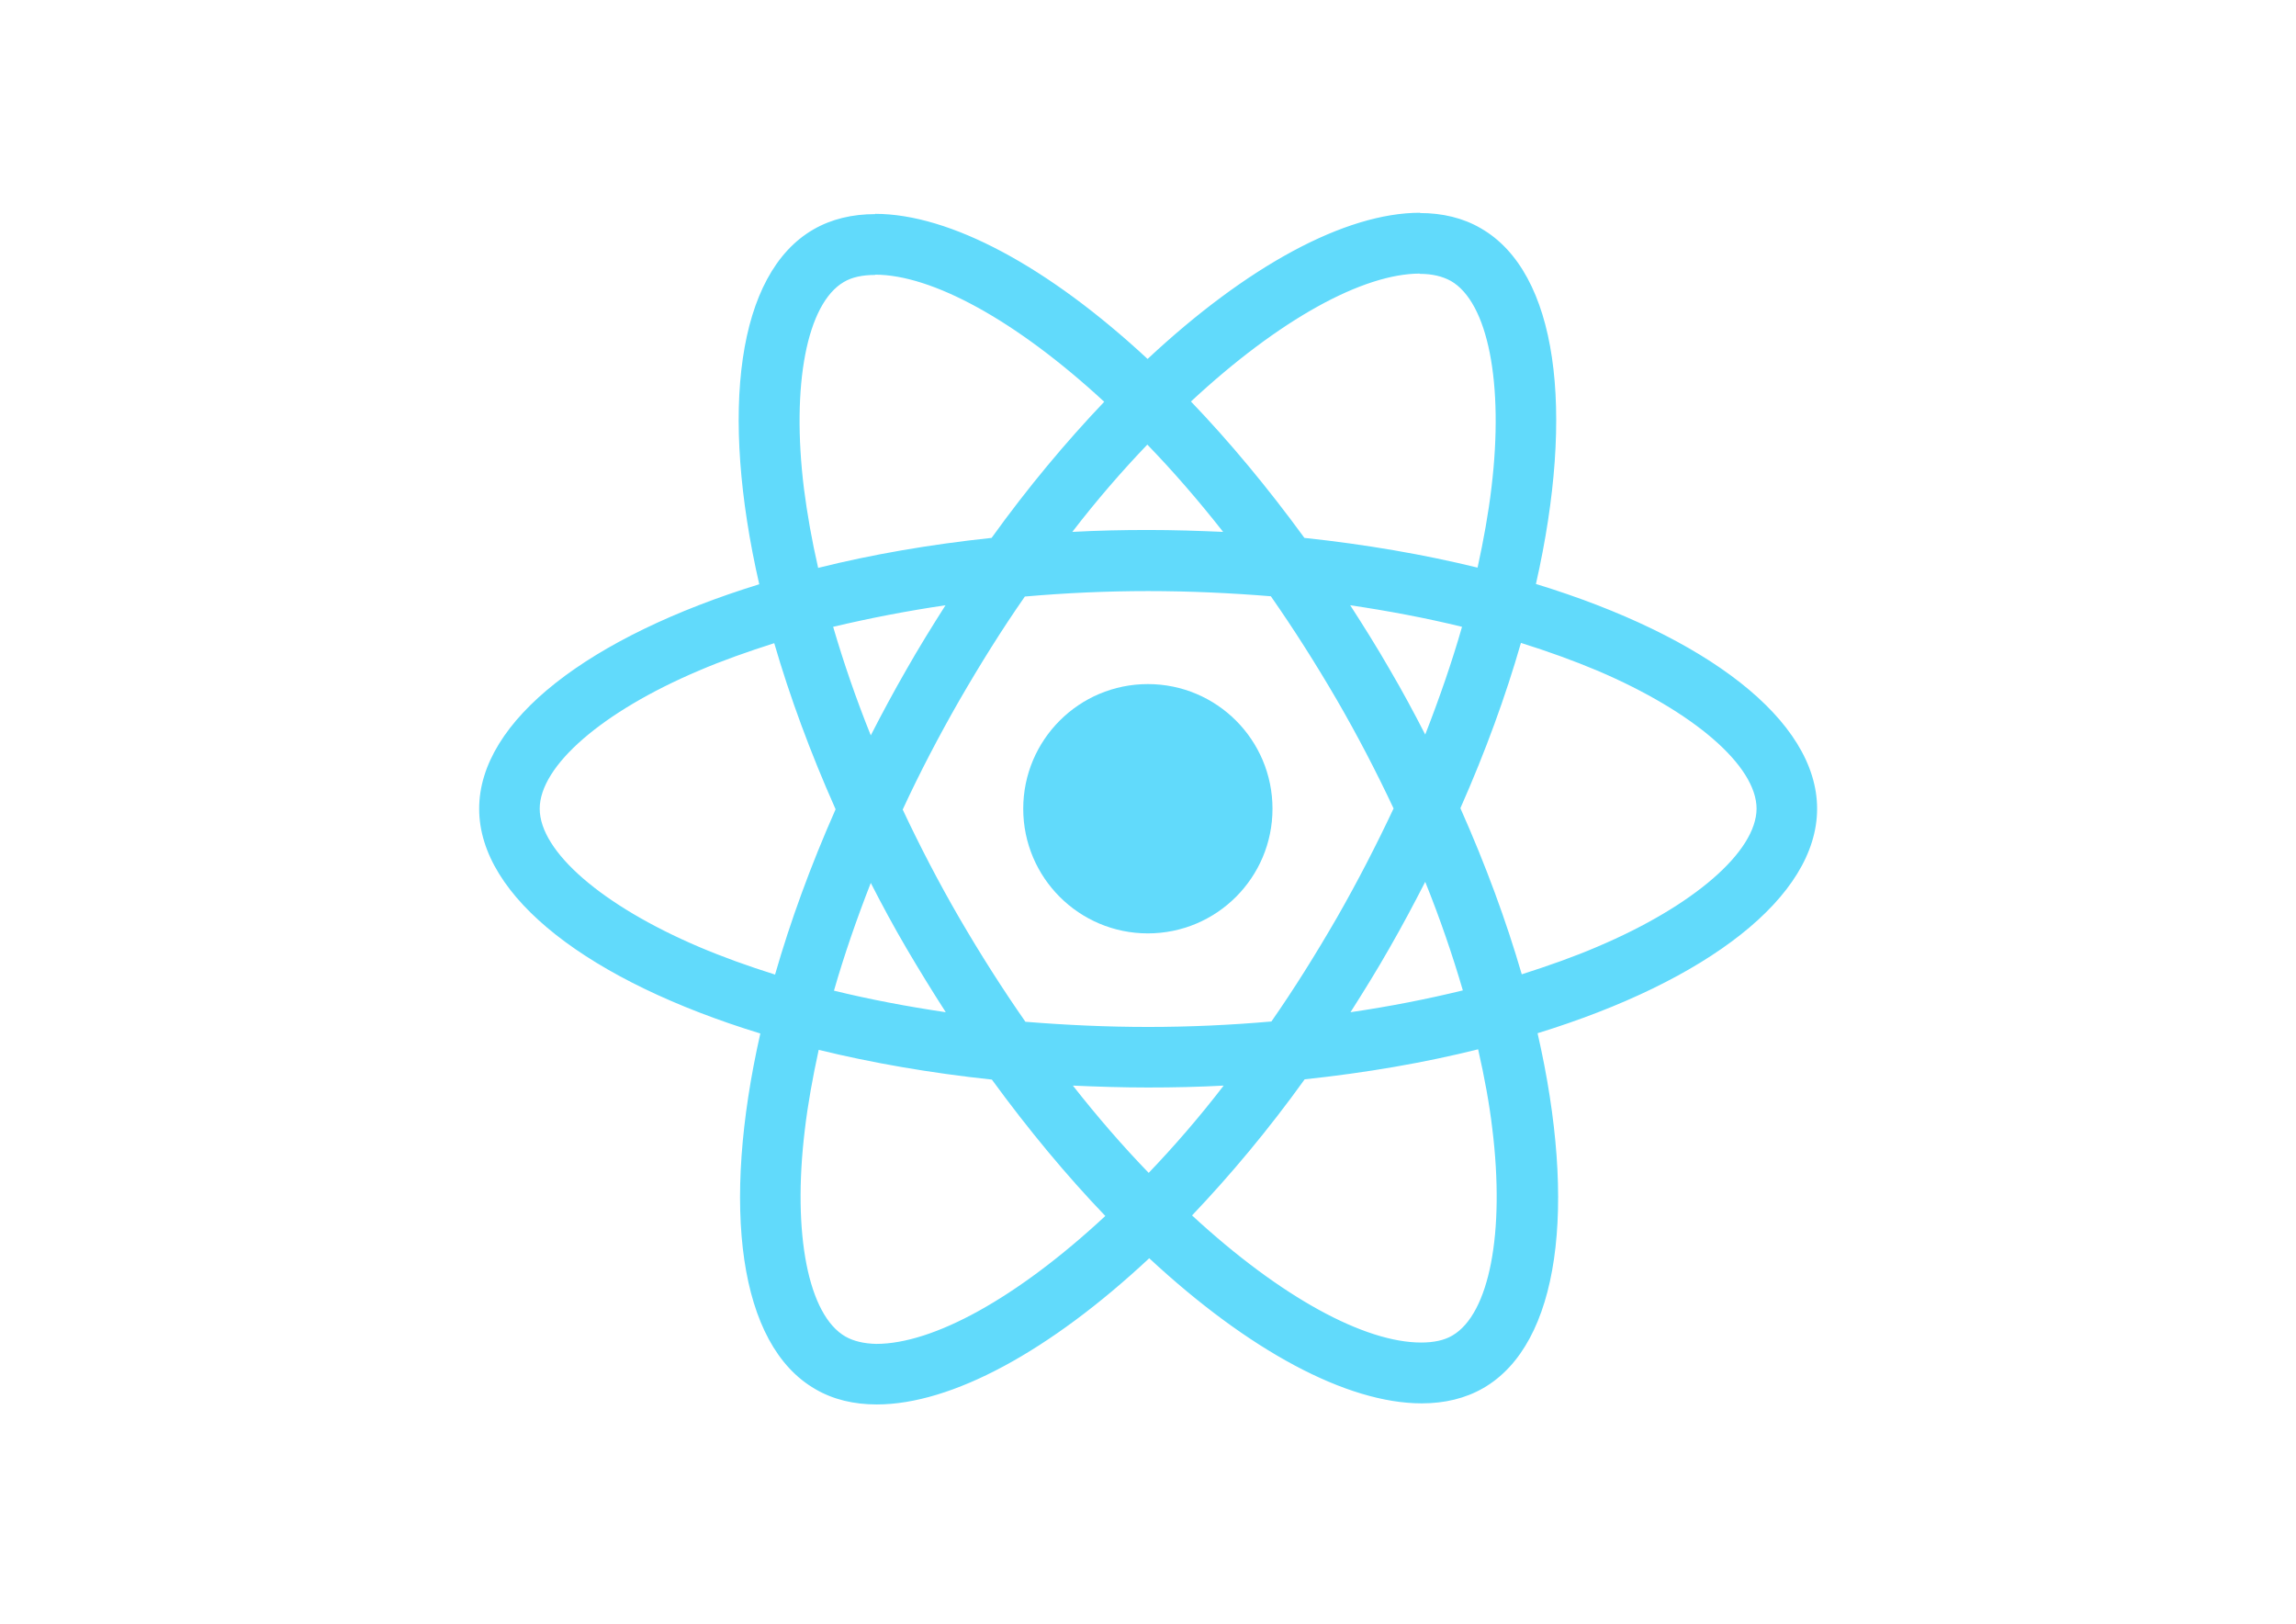
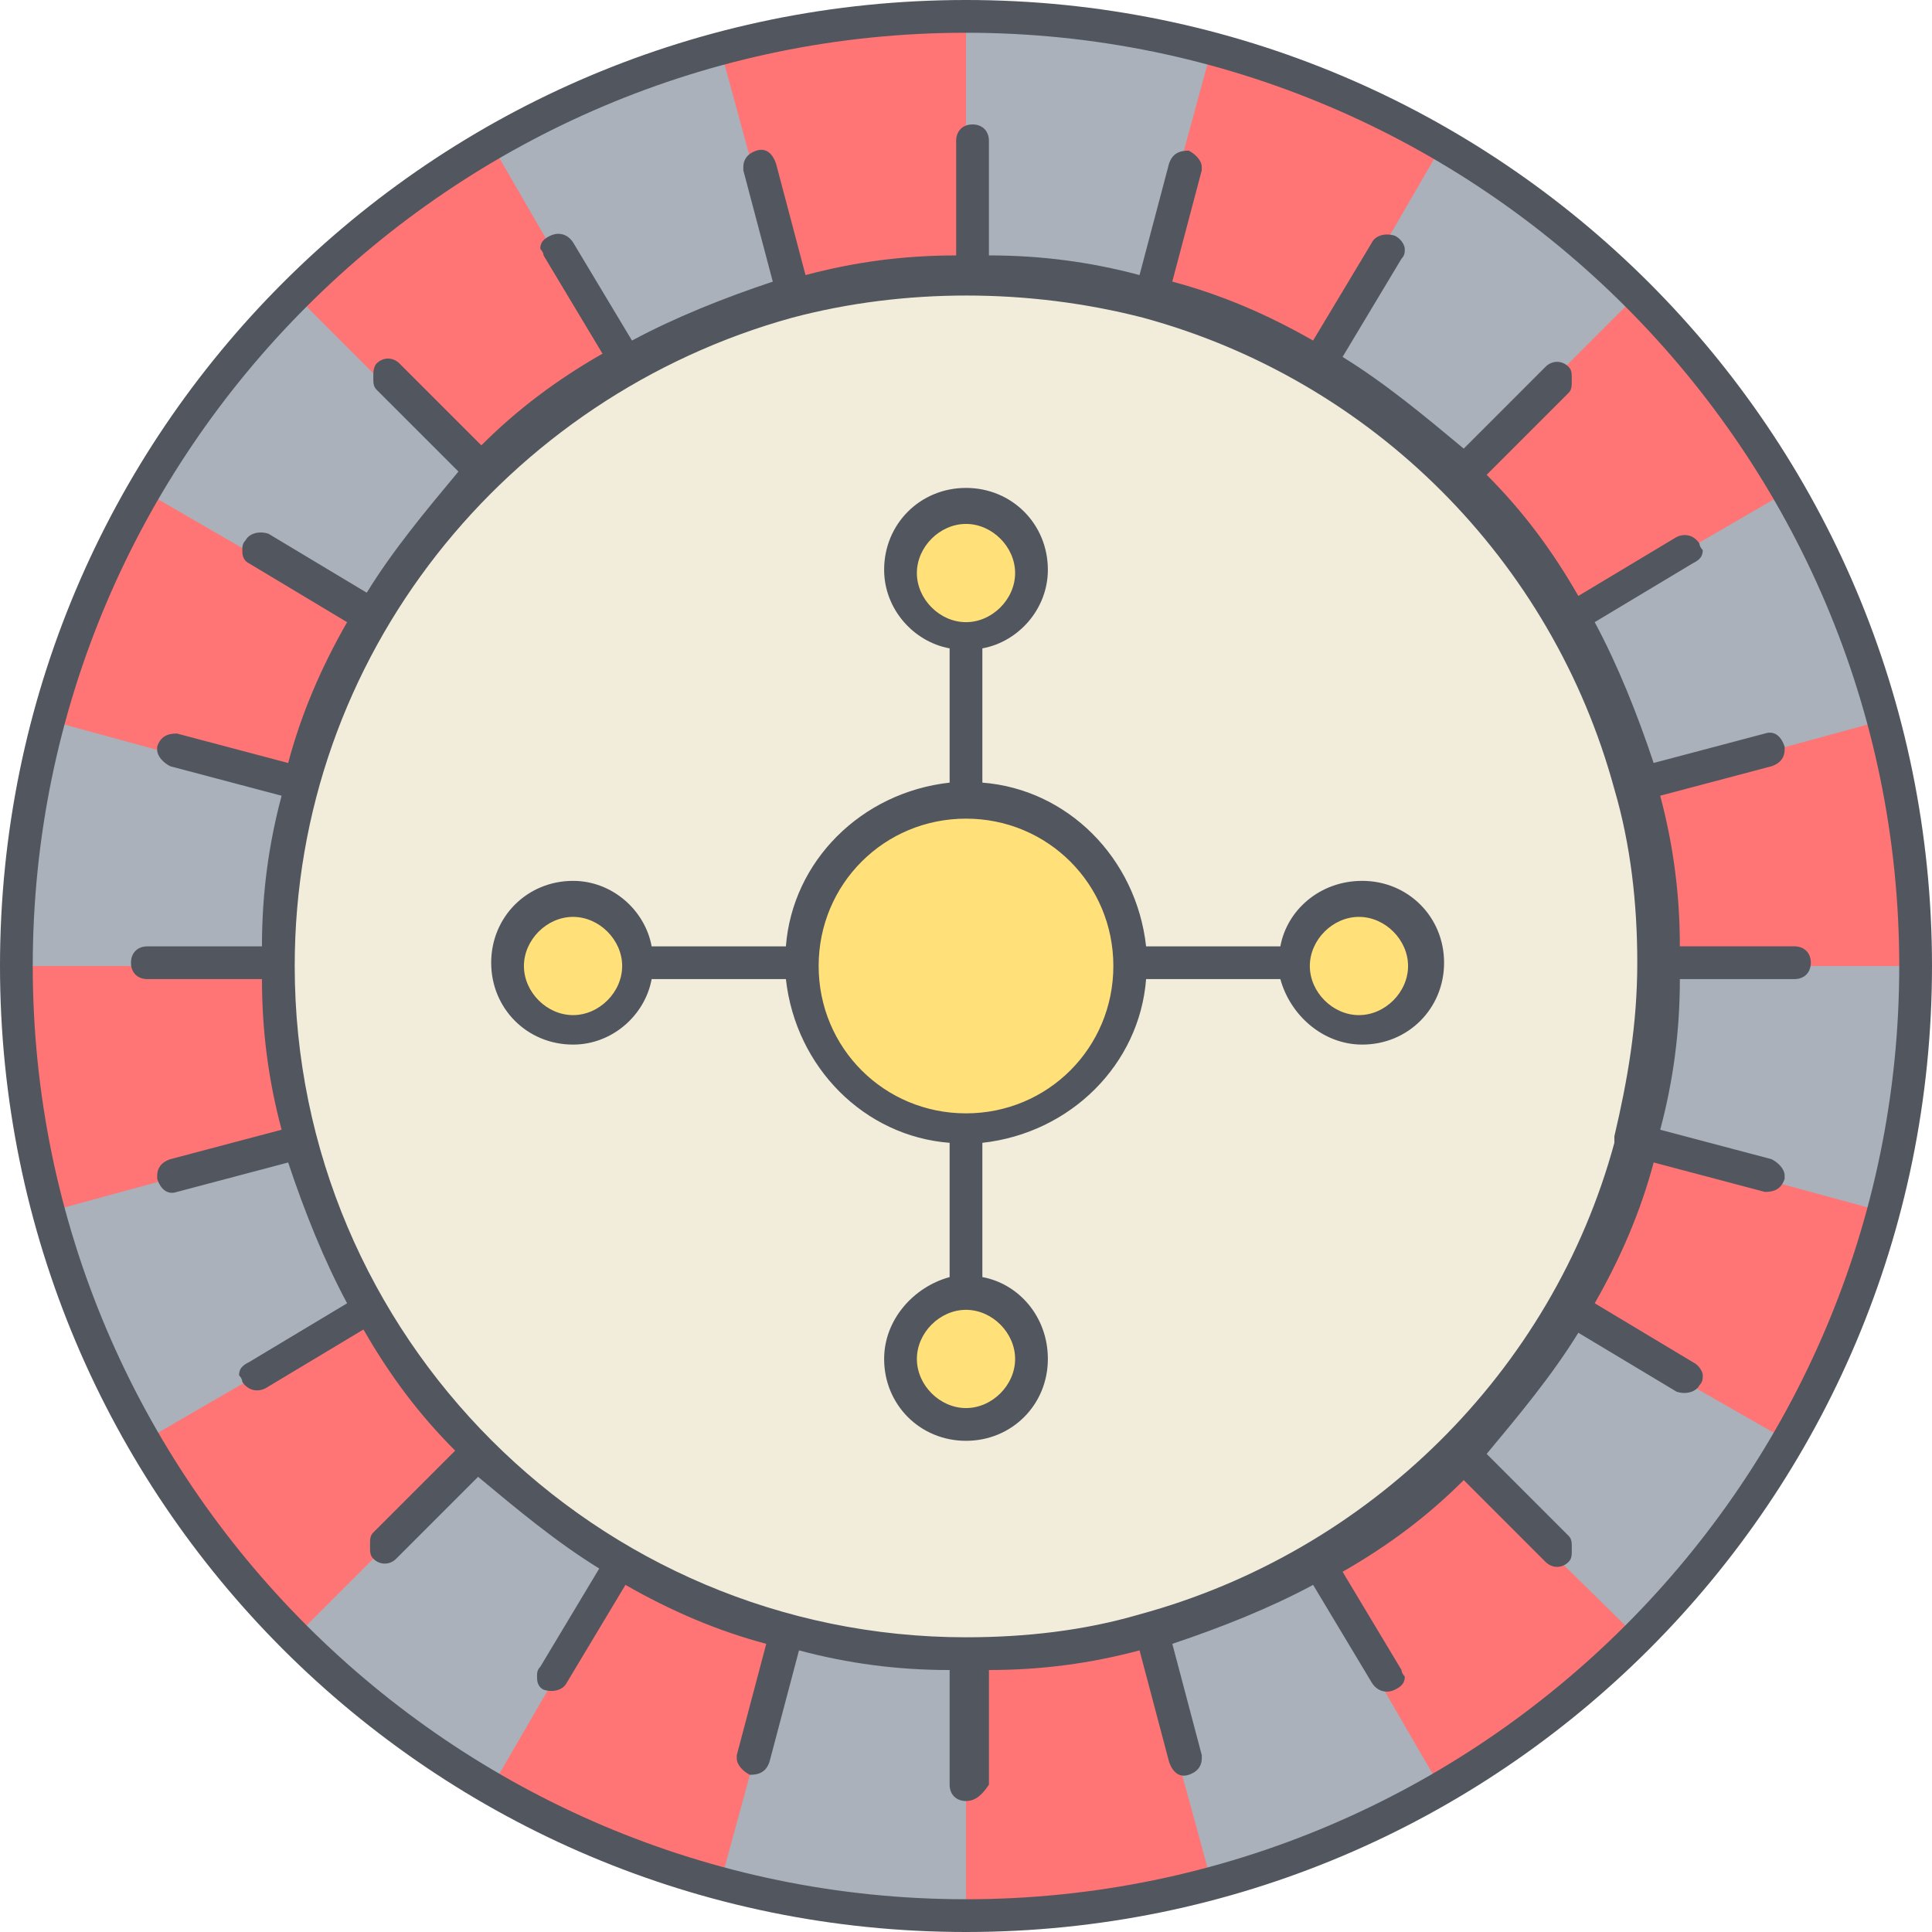
- <svg xmlns="http://www.w3.org/2000/svg" viewBox="0 0 841.9 595.3">
-   <g fill="#61DAFB">
-     <path d="M666.3 296.5c0-32.5-40.7-63.3-103.1-82.4 14.4-63.6 8-114.2-20.2-130.4-6.5-3.8-14.1-5.6-22.4-5.6v22.3c4.6 0 8.3.9 11.4 2.6 13.6 7.8 19.5 37.5 14.9 75.7-1.1 9.4-2.9 19.3-5.1 29.4-19.6-4.8-41-8.5-63.5-10.9-13.5-18.5-27.5-35.3-41.6-50 32.6-30.3 63.2-46.9 84-46.9V78c-27.5 0-63.5 19.6-99.9 53.6-36.4-33.8-72.4-53.2-99.9-53.2v22.3c20.7 0 51.4 16.5 84 46.6-14 14.7-28 31.4-41.3 49.9-22.6 2.4-44 6.1-63.6 11-2.3-10-4-19.7-5.2-29-4.7-38.2 1.1-67.9 14.6-75.8 3-1.8 6.9-2.6 11.5-2.6V78.5c-8.4 0-16 1.8-22.6 5.6-28.1 16.2-34.4 66.7-19.9 130.1-62.2 19.2-102.7 49.9-102.7 82.3 0 32.5 40.7 63.3 103.1 82.4-14.4 63.6-8 114.2 20.2 130.4 6.5 3.8 14.1 5.6 22.5 5.6 27.5 0 63.5-19.6 99.9-53.6 36.4 33.8 72.4 53.2 99.9 53.2 8.4 0 16-1.8 22.6-5.6 28.1-16.2 34.4-66.7 19.9-130.1 62-19.1 102.5-49.9 102.5-82.3zm-130.2-66.7c-3.7 12.9-8.3 26.2-13.5 39.5-4.1-8-8.4-16-13.1-24-4.6-8-9.5-15.8-14.4-23.4 14.2 2.1 27.9 4.7 41 7.9zm-45.8 106.5c-7.8 13.5-15.8 26.3-24.1 38.2-14.9 1.3-30 2-45.2 2-15.1 0-30.2-.7-45-1.9-8.3-11.9-16.4-24.6-24.2-38-7.6-13.1-14.5-26.4-20.8-39.8 6.2-13.4 13.2-26.8 20.7-39.9 7.8-13.5 15.8-26.3 24.1-38.2 14.9-1.3 30-2 45.2-2 15.1 0 30.2.7 45 1.9 8.3 11.9 16.4 24.6 24.2 38 7.6 13.1 14.5 26.4 20.8 39.8-6.3 13.4-13.2 26.8-20.7 39.9zm32.3-13c5.4 13.4 10 26.8 13.8 39.8-13.1 3.2-26.9 5.9-41.2 8 4.9-7.7 9.8-15.6 14.4-23.7 4.6-8 8.9-16.1 13-24.1zM421.2 430c-9.3-9.6-18.6-20.3-27.8-32 9 .4 18.2.7 27.5.7 9.4 0 18.7-.2 27.8-.7-9 11.7-18.3 22.4-27.5 32zm-74.4-58.9c-14.2-2.1-27.9-4.7-41-7.9 3.7-12.9 8.3-26.2 13.5-39.5 4.1 8 8.4 16 13.1 24 4.7 8 9.5 15.8 14.4 23.4zM420.7 163c9.3 9.6 18.6 20.3 27.8 32-9-.4-18.2-.7-27.5-.7-9.4 0-18.7.2-27.8.7 9-11.7 18.3-22.4 27.5-32zm-74 58.9c-4.9 7.7-9.8 15.6-14.4 23.7-4.6 8-8.9 16-13 24-5.4-13.4-10-26.8-13.8-39.8 13.1-3.1 26.9-5.8 41.2-7.9zm-90.5 125.2c-35.4-15.1-58.3-34.9-58.3-50.6 0-15.7 22.9-35.6 58.3-50.6 8.6-3.7 18-7 27.7-10.1 5.7 19.6 13.2 40 22.5 60.9-9.2 20.8-16.6 41.1-22.2 60.6-9.9-3.1-19.3-6.5-28-10.2zM310 490c-13.6-7.8-19.5-37.5-14.9-75.7 1.1-9.4 2.9-19.3 5.1-29.4 19.6 4.8 41 8.5 63.5 10.9 13.5 18.5 27.5 35.3 41.6 50-32.6 30.3-63.2 46.9-84 46.9-4.5-.1-8.3-1-11.3-2.7zm237.2-76.2c4.7 38.2-1.1 67.9-14.6 75.8-3 1.8-6.9 2.6-11.5 2.6-20.7 0-51.4-16.5-84-46.6 14-14.7 28-31.4 41.3-49.9 22.6-2.4 44-6.1 63.6-11 2.3 10.1 4.1 19.8 5.2 29.1zm38.5-66.7c-8.6 3.7-18 7-27.7 10.1-5.7-19.6-13.2-40-22.5-60.9 9.2-20.8 16.6-41.1 22.2-60.6 9.9 3.1 19.3 6.5 28.1 10.2 35.4 15.1 58.3 34.9 58.3 50.6-.1 15.7-23 35.6-58.4 50.6zM320.8 78.4z" />
-     <circle cx="420.9" cy="296.5" r="45.7" />
-     <path d="M520.5 78.1z" />
+ <svg xmlns="http://www.w3.org/2000/svg" version="1.1" id="Layer_1" x="0px" y="0px" viewBox="0 0 503.467 503.467" style="enable-background:new 0 0 503.467 503.467;" xml:space="preserve">
+   <g transform="translate(1 1)">
+     <path style="fill:#FF7474;" d="M250.733,3.267C387.267,3.267,498.2,114.2,498.2,250.733S387.267,498.2,250.733,498.2   S3.267,387.267,3.267,250.733S114.2,3.267,250.733,3.267 M296.813,77.507c-14.507-4.267-29.867-5.973-46.08-5.973   s-31.573,2.56-46.08,5.973c-15.36,4.267-29.867,10.24-43.52,17.92c-13.653,7.68-26.453,17.067-37.547,28.16   s-20.48,23.893-28.16,37.547c-7.68,13.653-13.653,28.16-17.92,43.52c-4.267,14.507-5.973,29.867-5.973,46.08   s2.56,31.573,5.973,46.08c4.267,15.36,10.24,29.867,17.92,43.52s17.067,26.453,28.16,37.547s23.893,20.48,37.547,28.16   c13.653,7.68,28.16,13.653,43.52,17.92c14.507,4.267,29.867,5.973,46.08,5.973s31.573-2.56,46.08-5.973   c15.36-4.267,29.867-10.24,43.52-17.92c13.653-7.68,26.453-17.067,37.547-28.16c11.093-11.093,20.48-23.893,28.16-37.547   c7.68-13.653,13.653-28.16,17.92-43.52c4.267-14.507,5.973-29.867,5.973-46.08s-2.56-31.573-5.973-46.08   c-4.267-15.36-10.24-29.867-17.92-43.52c-7.68-13.653-17.92-26.453-28.16-37.547c-11.093-11.093-23.893-20.48-37.547-28.16   C326.68,87.747,312.173,81.773,296.813,77.507" />
+     <path style="fill:#AAB1BA;" d="M314.733,11.8L314.733,11.8l-17.92,65.707c-14.507-4.267-29.867-5.973-46.08-5.973V3.267   C272.92,3.267,294.253,5.827,314.733,11.8z M464.92,374.467L464.92,374.467c-11.093,18.773-23.893,35.84-39.253,51.2l0,0   l-48.64-47.787c11.093-11.093,20.48-23.893,28.16-37.547L464.92,374.467z M425.667,75.8L425.667,75.8l-48.64,48.64   c-11.093-11.093-23.893-20.48-36.693-28.16l34.133-58.88l0,0C393.24,47.64,410.307,60.44,425.667,75.8z M11.8,186.733l65.707,17.92   c-4.267,14.507-5.973,29.867-5.973,46.08H3.267C3.267,228.547,5.827,207.213,11.8,186.733L11.8,186.733z M186.733,11.8   l17.92,65.707c-15.36,4.267-29.867,10.24-43.52,17.92L127,36.547l0,0C145.773,25.453,165.4,16.92,186.733,11.8L186.733,11.8z    M489.667,186.733L489.667,186.733l-65.707,17.92c-4.267-15.36-10.24-29.867-17.92-43.52L464.92,127l0,0   C476.013,145.773,484.547,165.4,489.667,186.733z M75.8,75.8l47.787,47.787c-11.093,11.093-20.48,23.893-28.16,37.547L36.547,127   l0,0C46.787,108.227,60.44,91.16,75.8,75.8L75.8,75.8z M250.733,429.933V498.2c-22.187,0-43.52-2.56-64-8.533l0,0l17.92-65.707   C219.16,428.227,234.52,429.933,250.733,429.933z M374.467,464.92L374.467,464.92c-18.773,11.093-38.4,19.627-59.733,24.747l0,0   l-17.92-65.707c15.36-4.267,29.867-10.24,43.52-17.92L374.467,464.92z M95.427,340.333l-58.88,34.133l0,0   c-11.093-18.773-18.773-38.4-24.747-59.733l0,0l65.707-17.92C81.773,312.173,87.747,326.68,95.427,340.333z M429.933,250.733H498.2   c0,22.187-2.56,43.52-8.533,64l0,0l-65.707-17.92C427.373,282.307,429.933,266.947,429.933,250.733z M161.133,406.04L127,464.92   l0,0c-18.773-11.093-35.84-23.893-51.2-39.253l48.64-48.64C134.68,388.12,147.48,398.36,161.133,406.04z" />
+     <path style="fill:#FFE079;" d="M353.133,233.667c9.387,0,17.067,7.68,17.067,17.067c0,9.387-7.68,17.067-17.067,17.067   s-17.067-7.68-17.067-17.067C336.067,241.347,343.747,233.667,353.133,233.667z M250.733,208.067   c23.893,0,42.667,18.773,42.667,42.667S274.627,293.4,250.733,293.4s-42.667-18.773-42.667-42.667S226.84,208.067,250.733,208.067z    M250.733,131.267c9.387,0,17.067,7.68,17.067,17.067s-7.68,17.067-17.067,17.067c-9.387,0-17.067-7.68-17.067-17.067   S241.347,131.267,250.733,131.267z M148.333,233.667c9.387,0,17.067,7.68,17.067,17.067c0,9.387-7.68,17.067-17.067,17.067   s-17.067-7.68-17.067-17.067C131.267,241.347,138.947,233.667,148.333,233.667z M250.733,336.067   c9.387,0,17.067,7.68,17.067,17.067s-7.68,17.067-17.067,17.067c-9.387,0-17.067-7.68-17.067-17.067   S241.347,336.067,250.733,336.067z" />
+     <path style="fill:#F2EDDA;" d="M208.067,250.733c0,23.893,18.773,42.667,42.667,42.667s42.667-18.773,42.667-42.667   s-18.773-42.667-42.667-42.667S208.067,226.84,208.067,250.733 M250.733,165.4c9.387,0,17.067-7.68,17.067-17.067   s-7.68-17.067-17.067-17.067c-9.387,0-17.067,7.68-17.067,17.067S241.347,165.4,250.733,165.4 M204.653,77.507   c14.507-4.267,30.72-5.973,46.08-5.973c15.36,0,31.573,2.56,46.08,5.973c15.36,4.267,29.867,10.24,43.52,17.92   s26.453,17.067,37.547,28.16c11.093,11.093,20.48,23.893,28.16,37.547c7.68,13.653,13.653,28.16,17.92,43.52   c4.267,14.507,5.973,30.72,5.973,46.08c0,15.36-2.56,31.573-5.973,46.08c-4.267,15.36-10.24,29.867-17.92,43.52   c-7.68,13.653-17.92,26.453-28.16,37.547c-11.093,11.093-23.893,20.48-37.547,28.16c-13.653,7.68-28.16,13.653-43.52,17.92   c-14.507,4.267-30.72,5.973-46.08,5.973c-15.36,0-31.573-2.56-46.08-5.973c-15.36-4.267-29.867-10.24-43.52-17.92   c-13.653-7.68-26.453-17.067-37.547-28.16s-20.48-23.893-28.16-37.547s-13.653-28.16-17.92-43.52   c-4.267-14.507-5.973-30.72-5.973-46.08c0-15.36,2.56-31.573,5.973-46.08c4.267-15.36,10.24-29.867,17.92-43.52   c7.68-13.653,17.067-26.453,28.16-37.547s23.893-20.48,37.547-28.16C174.787,87.747,189.293,81.773,204.653,77.507 M165.4,250.733   c0-9.387-7.68-17.067-17.067-17.067s-17.067,7.68-17.067,17.067c0,9.387,7.68,17.067,17.067,17.067S165.4,260.12,165.4,250.733    M336.067,250.733c0,9.387,7.68,17.067,17.067,17.067s17.067-7.68,17.067-17.067c0-9.387-7.68-17.067-17.067-17.067   S336.067,241.347,336.067,250.733 M250.733,336.067c-9.387,0-17.067,7.68-17.067,17.067s7.68,17.067,17.067,17.067   c9.387,0,17.067-7.68,17.067-17.067S260.12,336.067,250.733,336.067" />
  </g>
+   <path style="fill:#51565F;" d="M251.733,503.467C112.64,503.467,0,390.827,0,251.733S112.64,0,251.733,0  s251.733,112.64,251.733,251.733S390.827,503.467,251.733,503.467z M251.733,8.533c-133.973,0-243.2,109.227-243.2,243.2  s109.227,243.2,243.2,243.2s243.2-109.227,243.2-243.2S385.707,8.533,251.733,8.533z M251.733,469.333L251.733,469.333  c-2.56,0-4.267-1.707-4.267-4.267V435.2c-13.653,0-26.453-1.707-39.253-5.12l-7.68,29.013c-0.853,2.56-2.56,3.413-5.12,3.413  c-1.707-0.853-3.413-2.56-3.413-4.267v-0.853l7.68-29.013c-12.8-3.413-24.747-8.533-36.693-15.36l-15.36,25.6  c-0.853,1.707-3.413,2.56-5.973,1.707c-1.707-0.853-1.707-2.56-1.707-3.413s0-1.707,0.853-2.56l15.36-25.6  c-11.093-6.827-21.333-15.36-31.573-23.893l-21.333,21.333c-1.707,1.707-4.267,1.707-5.973,0c-0.853-0.853-0.853-1.707-0.853-3.413  s0-2.56,0.853-3.413l21.333-21.333c-9.387-9.387-17.067-19.627-23.893-31.573l-25.6,15.36c-1.707,0.853-4.267,0.853-5.973-1.707  c0-0.853-0.853-1.707-0.853-1.707c0-1.707,0.853-2.56,2.56-3.413l25.6-15.36c-5.973-11.093-11.093-23.893-15.36-36.693l-29.013,7.68  c-2.56,0.853-4.267-0.853-5.12-3.413v-0.853c0-1.707,0.853-3.413,3.413-4.267l29.013-7.68c-3.413-12.8-5.12-25.6-5.12-39.253H38.399  c-2.56,0-4.267-1.707-4.267-4.267c0-2.56,1.707-4.267,4.267-4.267l0,0h29.867c0-13.653,1.707-26.453,5.12-39.253l-29.013-7.68  c-1.707-0.853-3.413-2.56-3.413-4.267v-0.853c0.853-2.56,2.56-3.413,5.12-3.413l29.013,7.68c3.413-12.8,8.533-24.747,15.36-36.693  l-25.6-15.36c-1.707-0.853-1.707-2.56-1.707-3.413c0-0.853,0-1.707,0.853-2.56c0.853-1.707,3.413-2.56,5.973-1.707l25.6,15.36  c6.827-11.093,15.36-21.333,23.893-31.573l-21.333-21.333c-0.853-0.853-0.853-1.707-0.853-3.413c0-0.853,0-2.56,0.853-3.413  c1.707-1.707,4.267-1.707,5.973,0l21.333,21.333c9.387-9.387,19.627-17.067,31.573-23.893l-15.36-25.6  c0-0.853-0.853-1.707-0.853-1.707c0-1.707,0.853-2.56,2.56-3.413c1.707-0.853,4.267-0.853,5.973,1.707l15.36,25.6  c11.093-5.973,23.893-11.093,36.693-15.36l-7.68-29.013v-0.853c0-1.707,0.853-3.413,3.413-4.267c2.56-0.853,4.267,0.853,5.12,3.413  l7.68,29.013c12.8-3.413,25.6-5.12,39.253-5.12V36.694c0-2.56,1.707-4.267,4.267-4.267l0,0c2.56,0,4.267,1.707,4.267,4.267V66.56  c13.653,0,26.453,1.707,39.253,5.12l7.68-29.013c0.853-2.56,2.56-3.413,5.12-3.413c1.707,0.853,3.413,2.56,3.413,4.267v0.853  l-7.68,29.013c12.8,3.413,24.747,8.533,36.693,15.36l15.36-25.6c0.853-1.707,3.413-2.56,5.973-1.707  c1.707,0.853,2.56,2.56,2.56,3.413c0,0.853,0,1.707-0.853,2.56l-15.36,25.6c11.093,6.827,21.333,15.36,31.573,23.893l21.333-21.333  c1.707-1.707,4.267-1.707,5.973,0c0.853,0.853,0.853,1.707,0.853,3.413s0,2.56-0.853,3.413l-21.333,21.333  c9.387,9.387,17.067,19.627,23.893,31.573l25.6-15.36c1.707-0.853,4.267-0.853,5.973,1.707c0,0.853,0.853,1.707,0.853,1.707  c0,1.707-0.853,2.56-2.56,3.413l-25.6,15.36c5.973,11.093,11.093,23.893,15.36,36.693l29.013-7.68  c2.56-0.853,4.267,0.853,5.12,3.413v0.853c0,1.707-0.853,3.413-3.413,4.267l-29.013,7.68c3.413,12.8,5.12,25.6,5.12,39.253h29.867  c2.56,0,4.267,1.707,4.267,4.267c0,2.56-1.707,4.267-4.267,4.267H437.76c0,13.653-1.707,26.453-5.12,39.253l29.013,7.68  c1.707,0.853,3.413,2.56,3.413,4.267v0.853c-0.853,2.56-2.56,3.413-5.12,3.413l-29.013-7.68c-3.413,12.8-8.533,24.747-15.36,36.693  l25.6,15.36c1.707,0.853,2.56,2.56,2.56,3.413s0,1.707-0.853,2.56c-0.853,1.707-3.413,2.56-5.973,1.707l-25.6-15.36  c-6.827,11.093-15.36,21.333-23.893,31.573l21.333,21.333c0.853,0.853,0.853,1.707,0.853,3.413s0,2.56-0.853,3.413  c-1.707,1.707-4.267,1.707-5.973,0l-21.333-21.333c-9.387,9.387-19.627,17.067-31.573,23.893l15.36,25.6  c0,0.853,0.853,1.707,0.853,1.707c0,1.707-0.853,2.56-2.56,3.413s-4.267,0.853-5.973-1.707l-15.36-25.6  c-11.093,5.973-23.893,11.093-36.693,15.36l7.68,29.013v0.853c0,1.707-0.853,3.413-3.413,4.267c-2.56,0.853-4.267-0.853-5.12-3.413  l-7.68-29.013c-12.8,3.413-25.6,5.12-39.253,5.12v29.867C256,467.627,254.293,469.333,251.733,469.333z M206.507,82.773  C132.267,103.253,76.8,170.667,76.8,251.733c0,96.427,78.507,174.933,174.933,174.933c15.36,0,30.72-1.707,45.227-5.973l0,0l0,0  c59.733-16.213,107.52-63.147,123.733-122.88c0,0,0,0,0-0.853c0,0,0,0,0-0.853c3.413-14.507,5.973-29.013,5.973-45.227  c0-15.36-1.707-30.72-5.973-45.227l0,0l0,0c-16.213-59.733-63.147-106.667-122.88-122.88l0,0l0,0  C267.947,75.093,235.52,75.093,206.507,82.773L206.507,82.773L206.507,82.773z M251.733,375.467  c-11.947,0-21.333-9.387-21.333-21.333c0-10.24,7.68-18.773,17.067-21.333v-34.987c-22.187-1.707-40.107-19.627-42.667-42.667  h-34.987c-1.707,9.387-10.24,17.067-20.48,17.067c-11.947,0-21.333-9.387-21.333-21.333s9.387-21.333,21.333-21.333  c10.24,0,18.773,7.68,20.48,17.067H204.8c1.707-22.187,19.627-40.107,42.667-42.667V168.96c-9.387-1.707-17.067-10.24-17.067-20.48  c0-11.947,9.387-21.333,21.333-21.333c11.947,0,21.333,9.387,21.333,21.333c0,10.24-7.68,18.773-17.067,20.48v34.987  c22.187,1.707,40.107,19.627,42.667,42.667h34.987c1.707-9.387,10.24-17.067,21.333-17.067c11.947,0,21.333,9.387,21.333,21.333  s-9.387,21.333-21.333,21.333c-10.24,0-18.773-7.68-21.333-17.067h-34.987c-1.707,22.187-19.627,40.107-42.667,42.667V332.8  c9.387,1.707,17.067,10.24,17.067,21.333C273.067,366.08,263.68,375.467,251.733,375.467z M251.733,341.333  c-6.827,0-12.8,5.973-12.8,12.8c0,6.827,5.973,12.8,12.8,12.8c6.827,0,12.8-5.973,12.8-12.8  C264.533,347.307,258.56,341.333,251.733,341.333z M251.733,213.333c-21.333,0-38.4,17.067-38.4,38.4s17.067,38.4,38.4,38.4  s38.4-17.067,38.4-38.4S273.067,213.333,251.733,213.333z M354.133,238.933c-6.827,0-12.8,5.973-12.8,12.8  c0,6.827,5.973,12.8,12.8,12.8s12.8-5.973,12.8-12.8C366.933,244.907,360.96,238.933,354.133,238.933z M149.333,238.933  c-6.827,0-12.8,5.973-12.8,12.8c0,6.827,5.973,12.8,12.8,12.8c6.827,0,12.8-5.973,12.8-12.8  C162.133,244.907,156.16,238.933,149.333,238.933z M251.733,136.533c-6.827,0-12.8,5.973-12.8,12.8c0,6.827,5.973,12.8,12.8,12.8  c6.827,0,12.8-5.973,12.8-12.8C264.533,142.507,258.56,136.533,251.733,136.533z" />
+   <g>
+ </g>
+   <g>
+ </g>
+   <g>
+ </g>
+   <g>
+ </g>
+   <g>
+ </g>
+   <g>
+ </g>
+   <g>
+ </g>
+   <g>
+ </g>
+   <g>
+ </g>
+   <g>
+ </g>
+   <g>
+ </g>
+   <g>
+ </g>
+   <g>
+ </g>
+   <g>
+ </g>
+   <g>
+ </g>
</svg>
